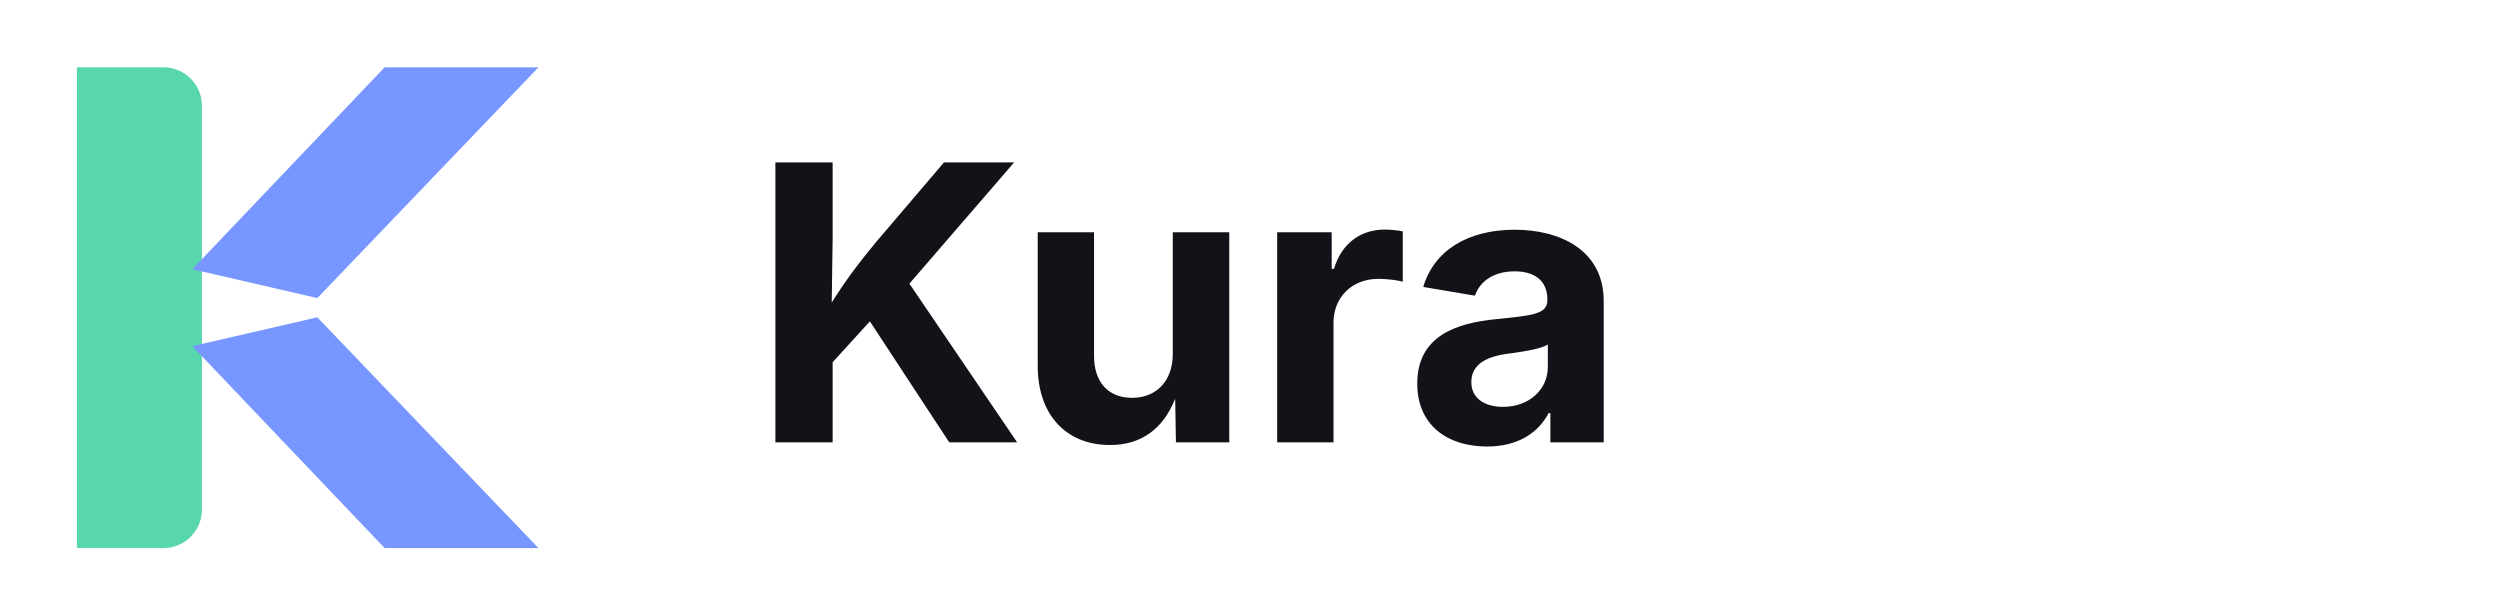
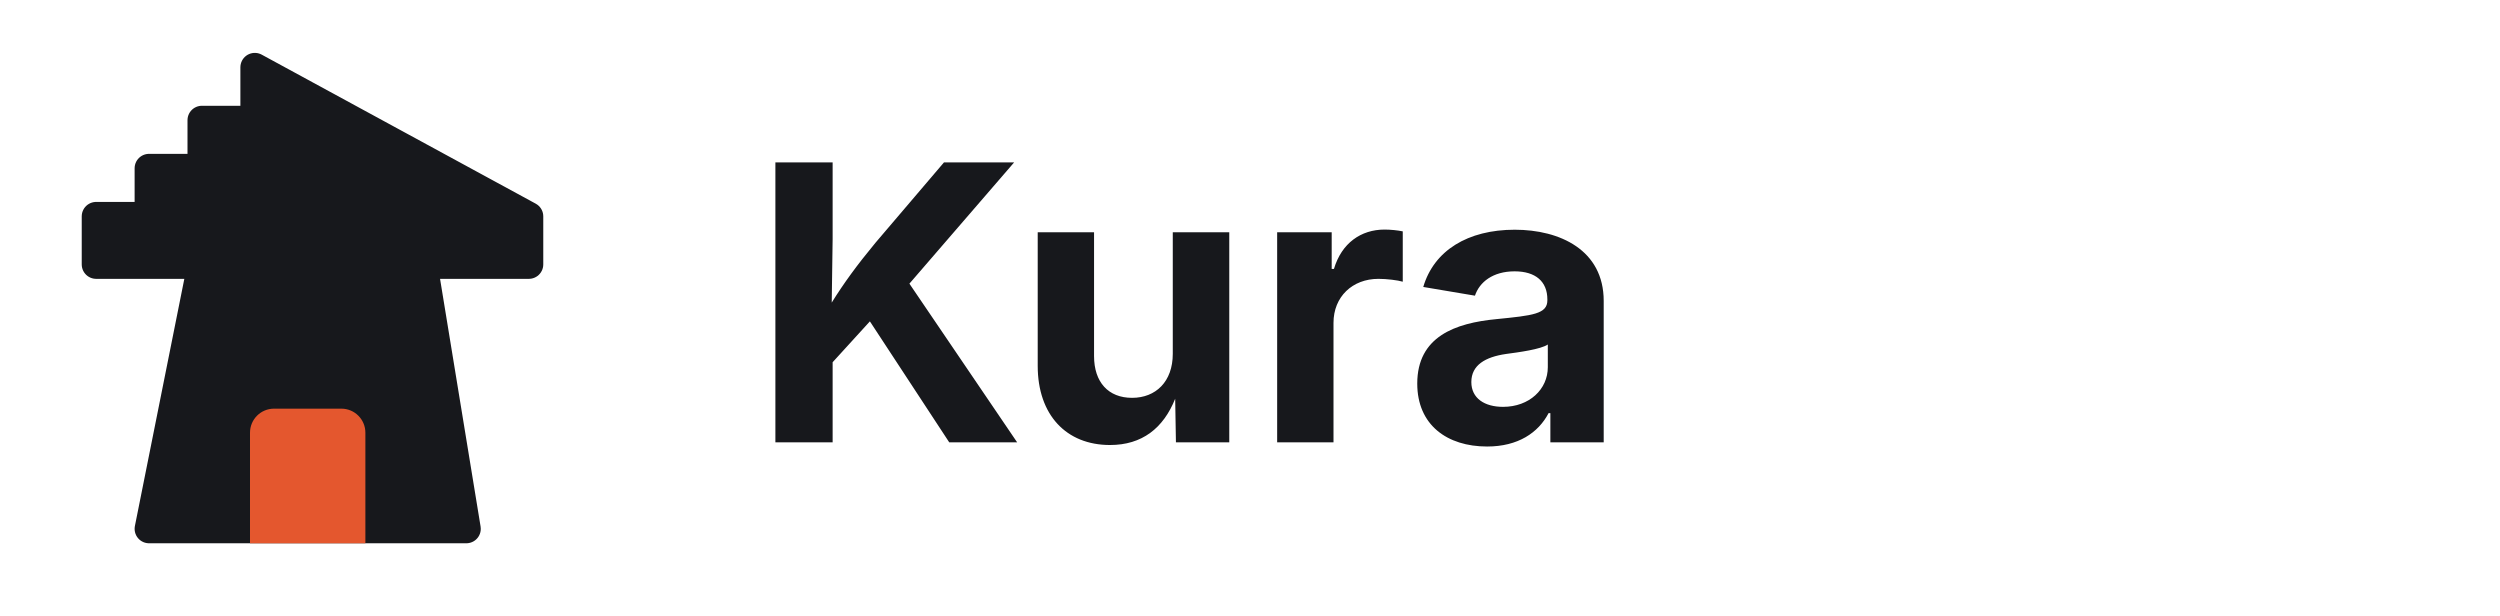
<svg xmlns="http://www.w3.org/2000/svg" viewBox="0 0 260 64" role="img" aria-labelledby="kura-wordmark-title">
-   <path fill="#58D6AE" d="M8 7h9a4 4 0 0 1 4 4v42a4 4 0 0 1-4 4H8V7Z" />
-   <path fill="#7896FF" d="M20 28 40 7h16L33 31l-13-3Z" />
-   <path fill="#7896FF" d="m20 36 13-3 23 24H40L20 36Z" />
-   <text x="78" y="46" fill="#111318" font-family="Inter, ui-sans-serif, system-ui, sans-serif" font-size="40" font-weight="650" letter-spacing="0">Kura</text>
+   <path d="M26.5 7 L55 22.5 L55 27.5 L44 27.5 L48.5 55 L15.5 55 L21 27.5 L10 27.5 L10 22.5 L15.5 22.5 L15.5 17.5 L21 17.5 L21 12.5 L26.5 12.5 Z" fill="#17181C" stroke="#17181C" stroke-width="3" stroke-linejoin="round" />
+   <path fill="#E4572E" d="M26 56.5 V45 A2.5 2.5 0 0 1 28.5 42.5 H35.5 A2.5 2.5 0 0 1 38 45 V56.5 Z" />
+   <text x="78" y="46" fill="#17181C" font-family="Inter, ui-sans-serif, system-ui, sans-serif" font-size="40" font-weight="650" letter-spacing="0">Kura</text>
</svg>
